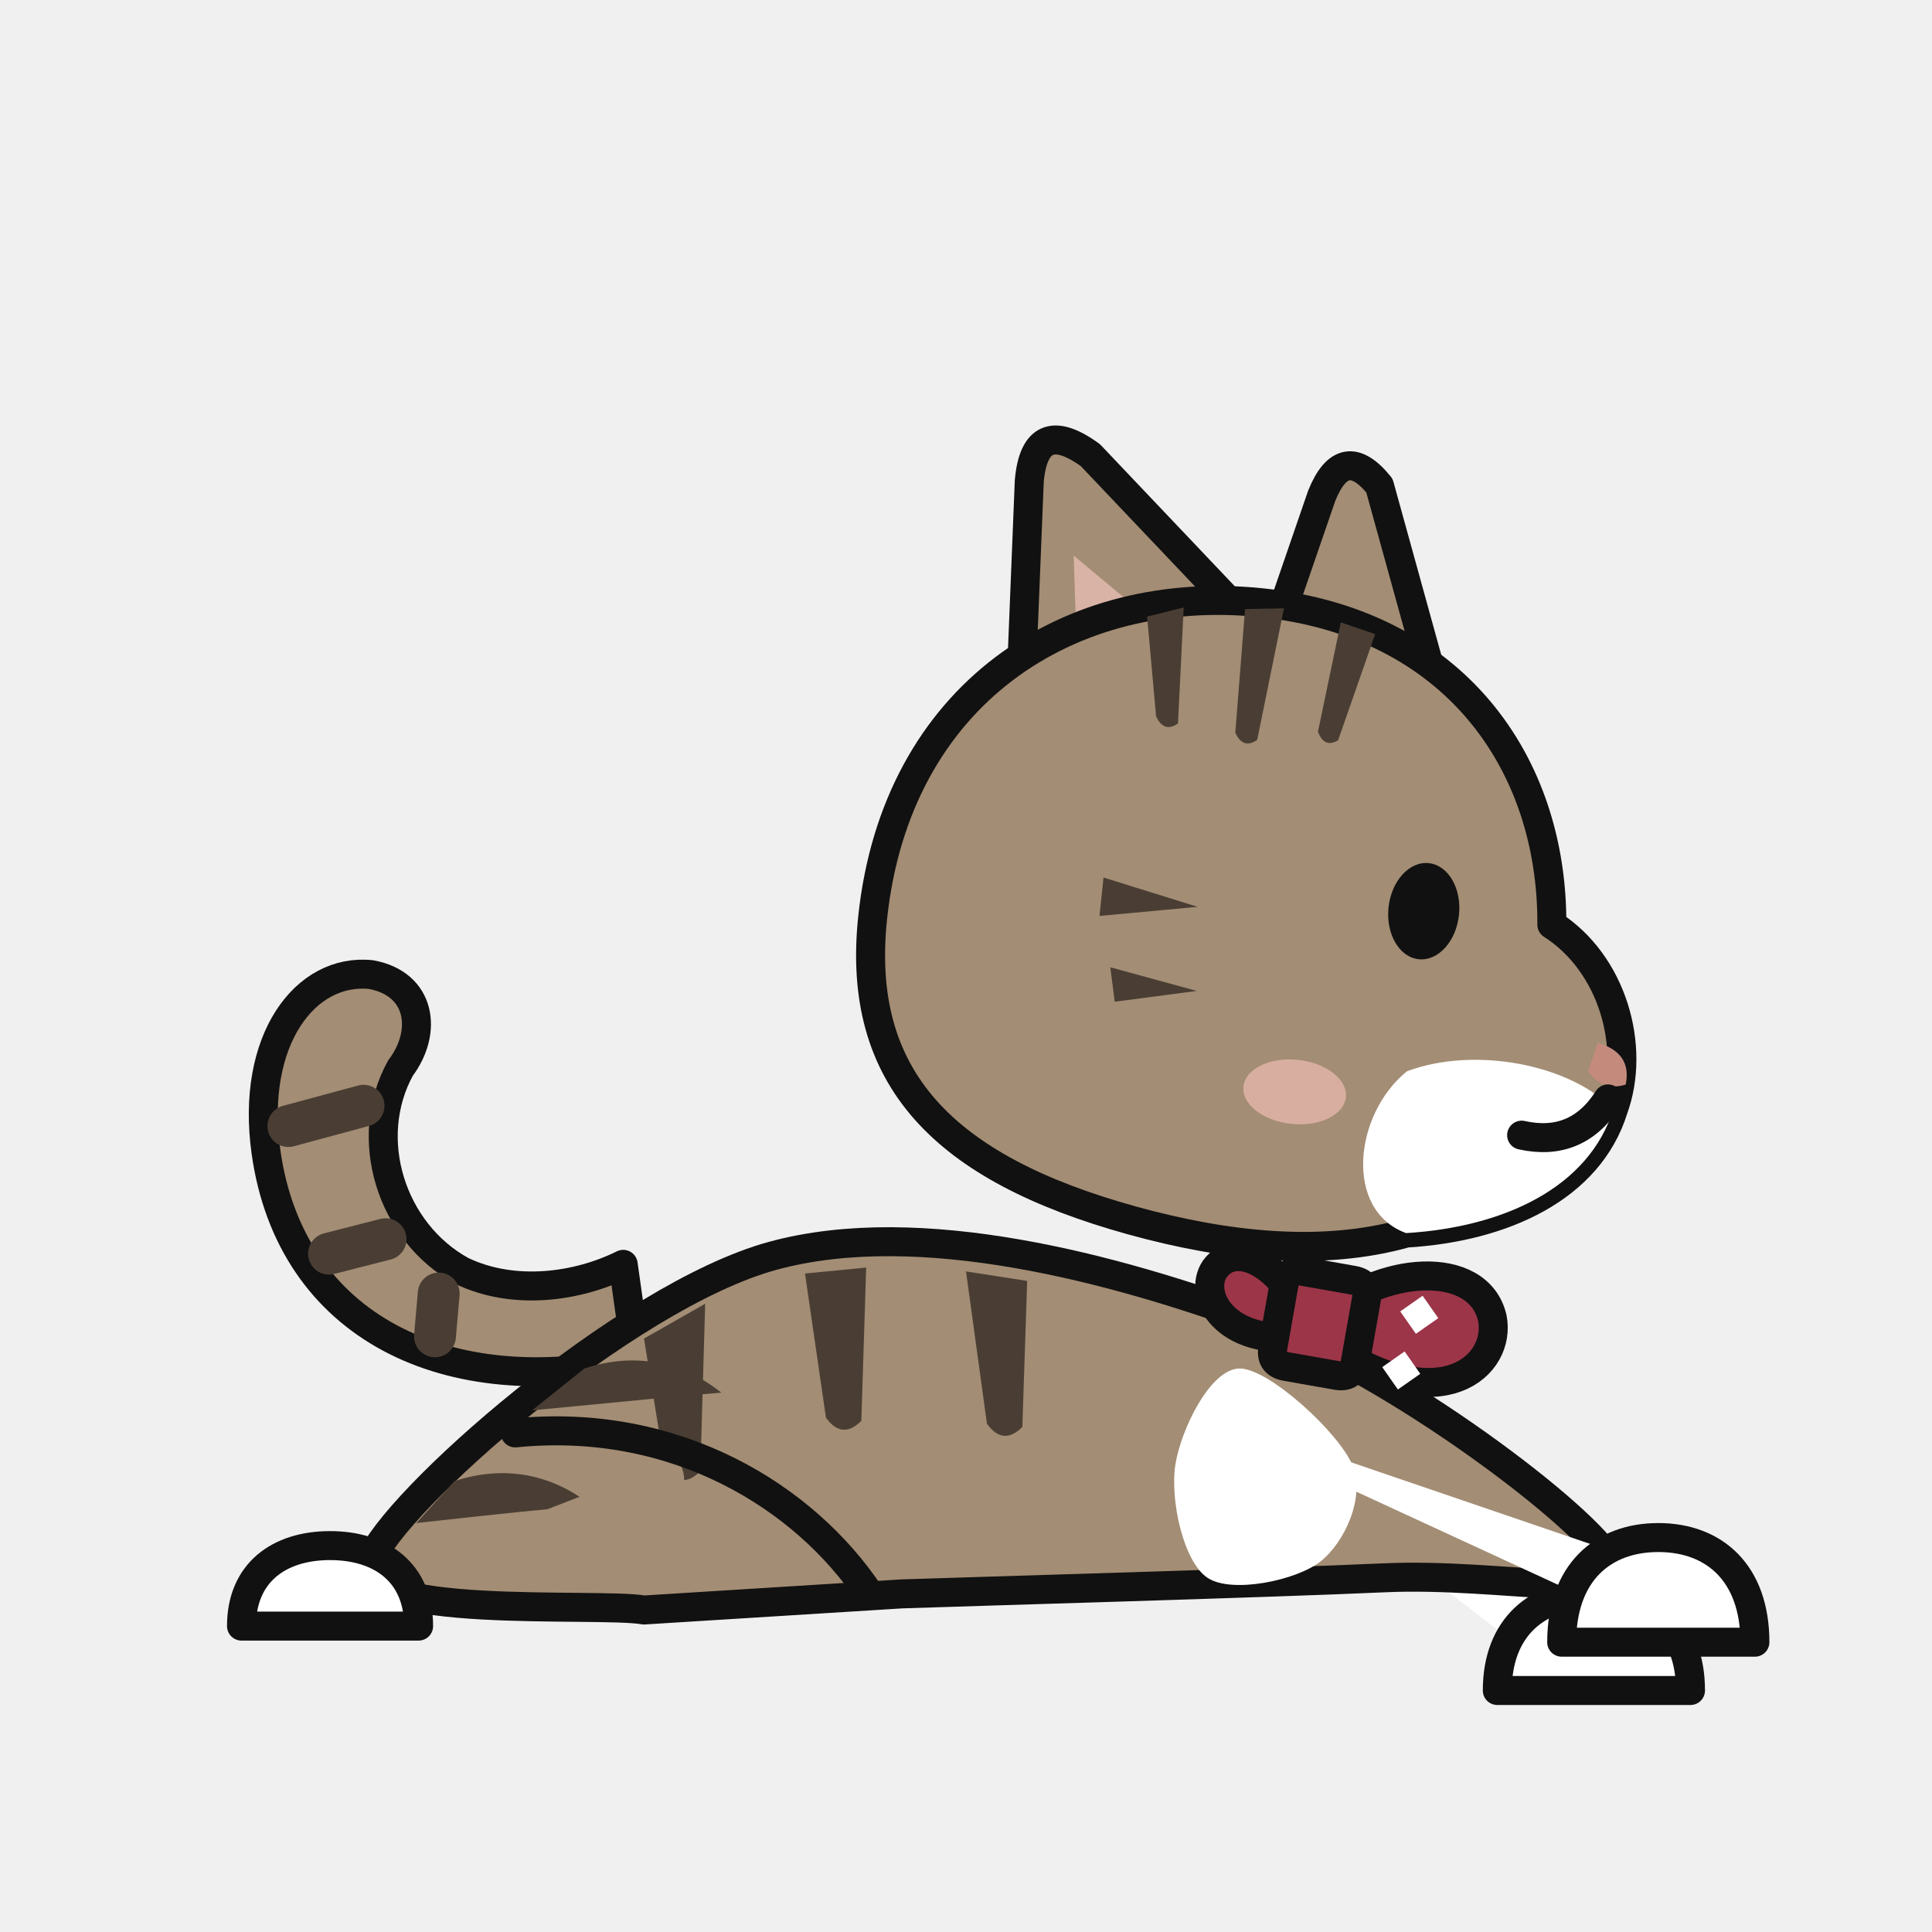
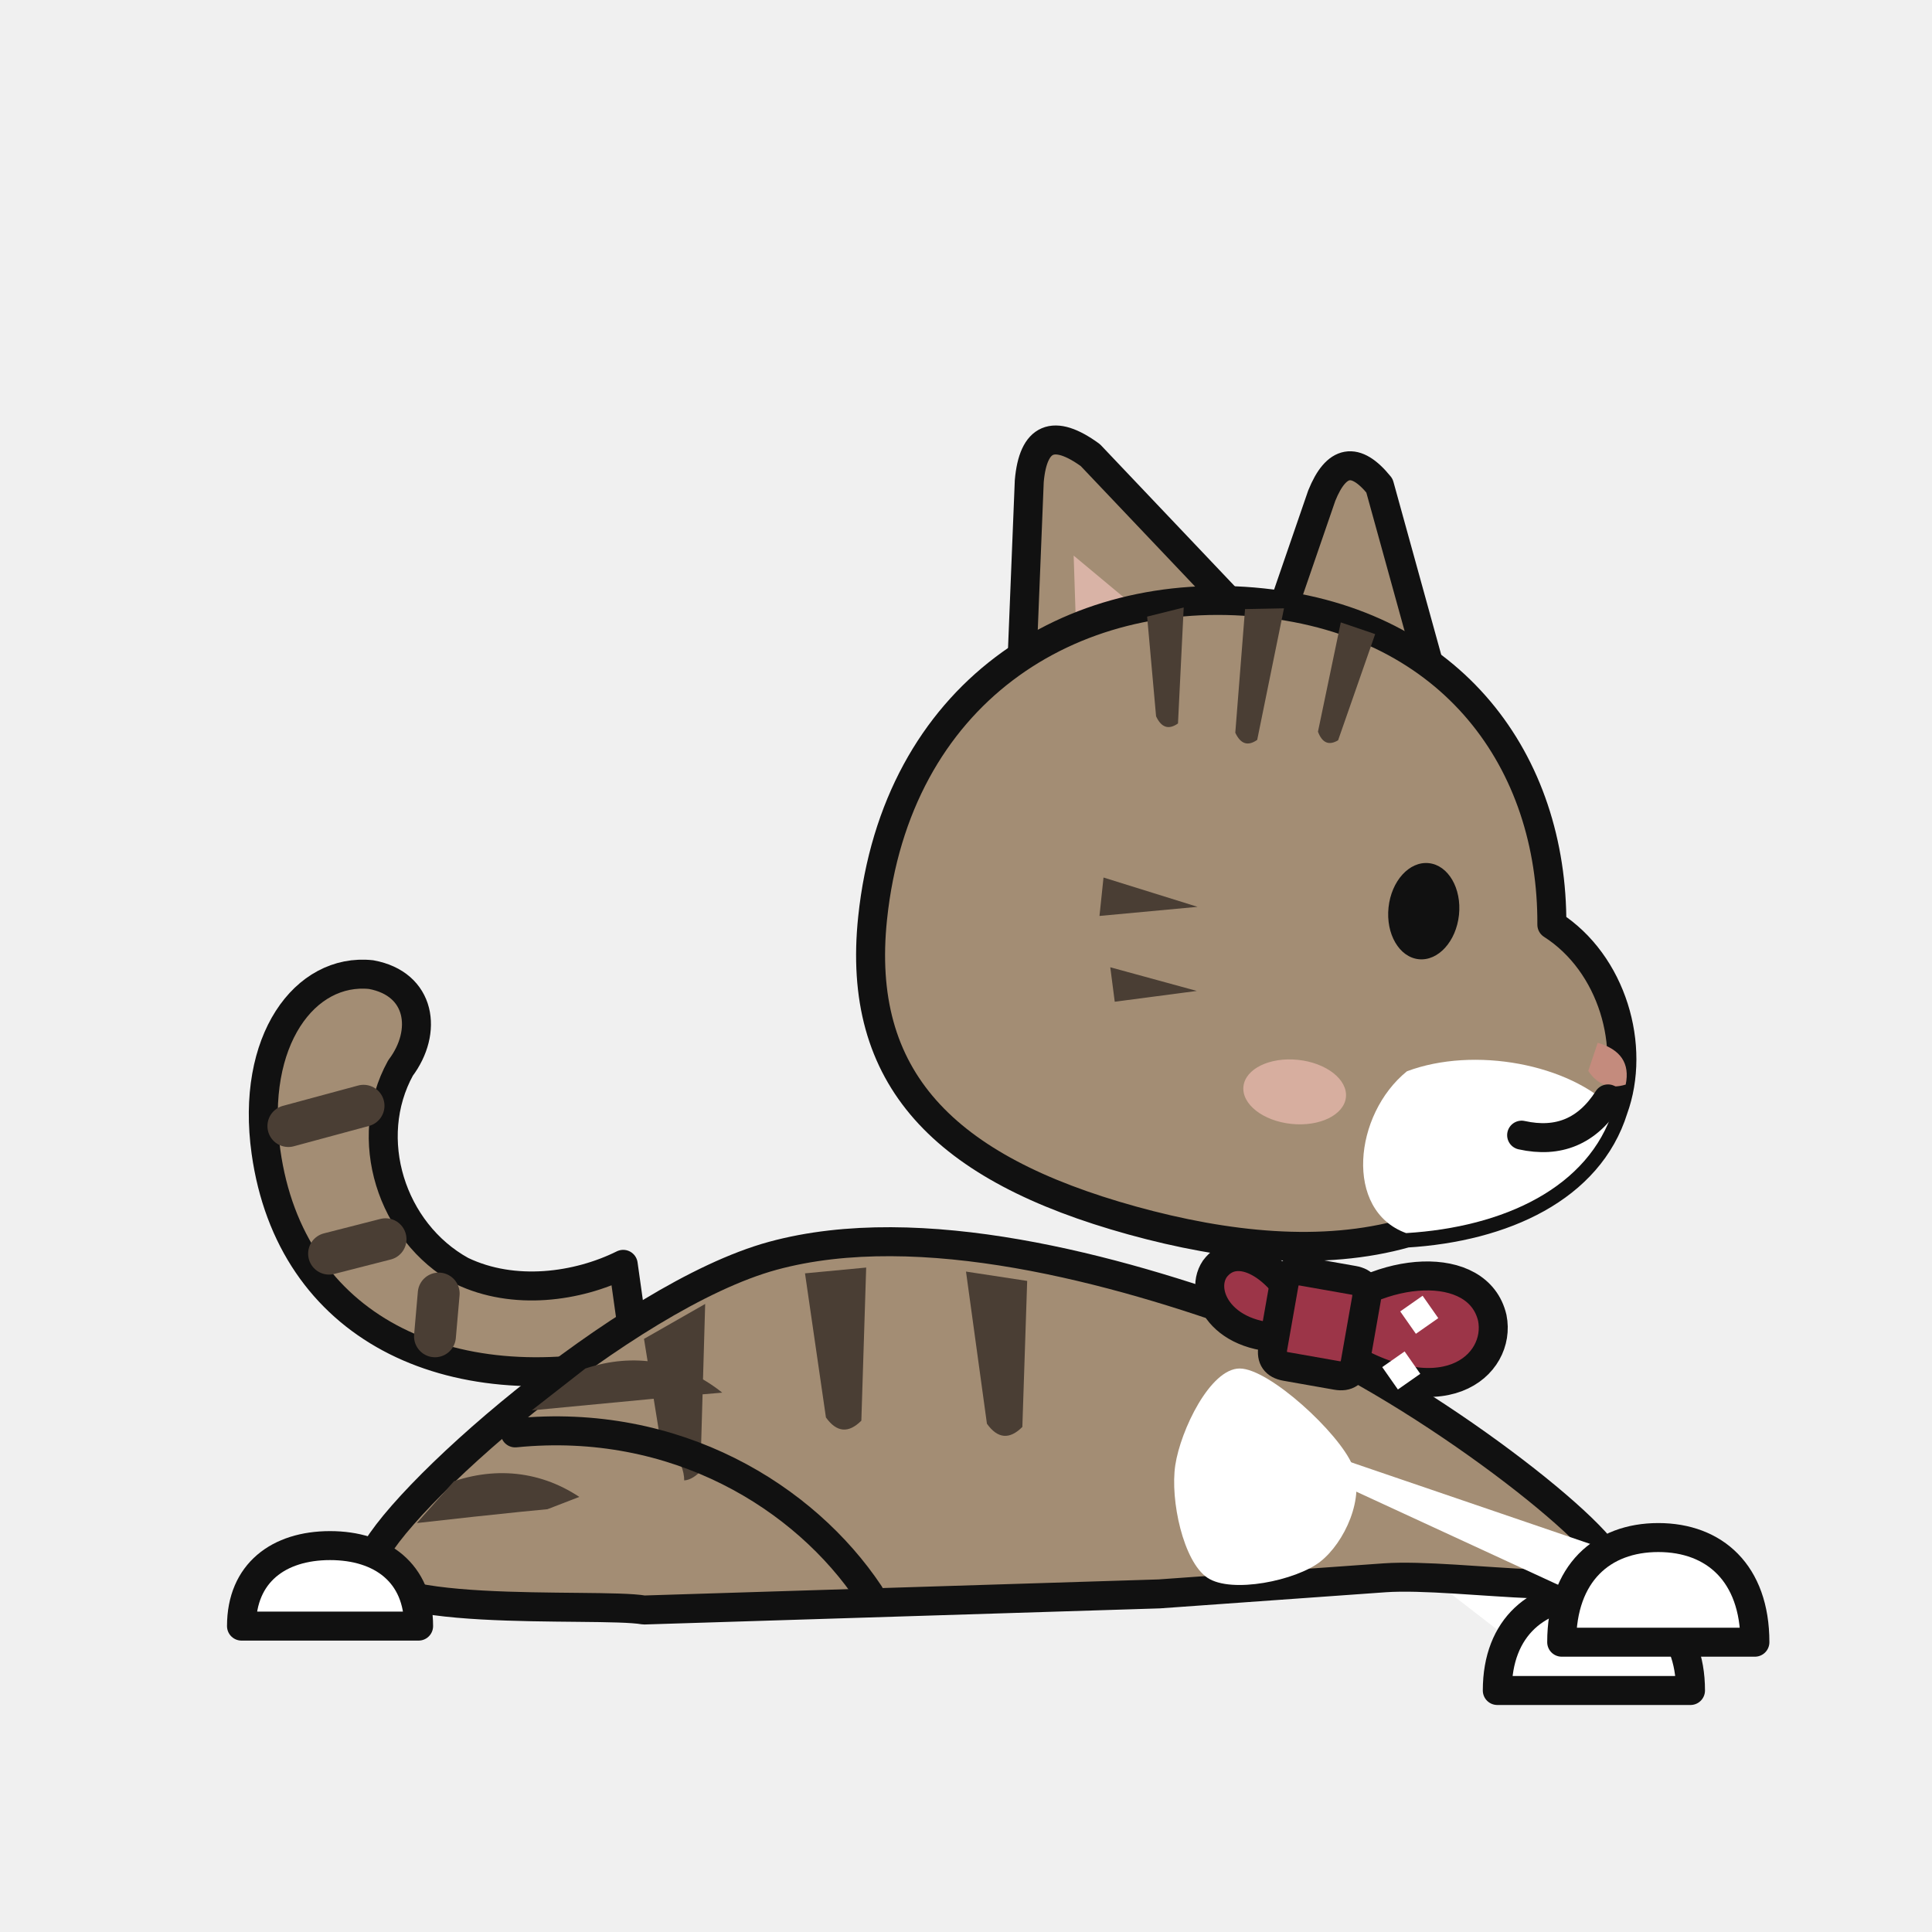
<svg xmlns="http://www.w3.org/2000/svg" viewBox="0 0 120 120" width="120" height="120">
  <g id="cat" transform="translate(60 112)">
    <g id="tail" transform="translate(-24 -24) rotate(-8)">
      <path id="tail-shape" d="M4 -3C-8 -2 -17 -8 -17 -19C-17 -26 -13 -30 -9 -29C-6 -28 -6 -25 -8 -23C-11 -19 -10 -13 -6 -10C-3 -8 1 -8 4 -9Z" fill="#A38D74" stroke="#111111" stroke-width="1.8" stroke-linejoin="round" />
      <path id="tail-stripes" d="M-7.6 -8.8L-8.2 -6.2M-10.4 -12.6L-14 -12.2M-10.6 -21L-15.4 -20.4" fill="none" stroke="#4A3E34" stroke-width="2.6" stroke-linecap="round" />
    </g>
    <g id="leg-front-far" transform="translate(20 -22)">
      <path id="leg-front-far-shaft" d="M-2 0A2 2 0 0 1 2 0A2 2 0 0 1 -2 0ZM-1.5 0L1.5 0L18 10L14 12Z" fill="#FFFFFF" />
      <path id="leg-front-far-paw" d="M13 15C13 11.04 15.52 9 19 9C22.48 9 25 11.04 25 15Z" fill="#FFFFFF" stroke="#111111" stroke-width="1.8" stroke-linejoin="round" />
    </g>
    <g id="body">
-       <path id="body-shape" d="M-20 -12C-22.83 -12.5 -38.33 -11.33 -37 -15C-35.67 -18.67 -21.17 -31.5 -12 -34C-2.83 -36.5 9.33 -33.17 18 -30C26.67 -26.83 38.67 -17.67 40 -15C41.33 -12.33 33.33 -14.33 26 -14C18.67 -13.67 1 -13.17 -4 -13Z" fill="#A38D74" stroke="#111111" stroke-width="1.8" stroke-linejoin="round" />
-       <path id="body-stripes" d="M-20 -28.86L-16.2 -31.02L-16.5 -20.62Q-17.7 -19.42 -18.7 -20.82ZM-10 -32.9L-6.2 -33.27L-6.5 -23.75Q-7.7 -22.55 -8.7 -23.95ZM0 -33.03L3.8 -32.44L3.5 -23.37Q2.3 -22.17 1.3 -23.57ZM-23.7 -27C-20.7 -28 -17.7 -27.5 -15.2 -25.5C-17.7 -25.3 -20.7 -25 -26.95 -24.4ZM-31.78 -20C-28.78 -21 -25.78 -20.5 -23.28 -18.5C-25.78 -18.3 -28.78 -18 -34.14 -17.4Z" fill="#4A3E34" />
+       <path id="body-shape" d="M-20 -12C-22.83 -12.5 -38.33 -11.33 -37 -15C-35.67 -18.67 -21.17 -31.5 -12 -34C-2.83 -36.5 9.33 -33.17 18 -30C26.67 -26.83 38.67 -17.67 40 -15C41.33 -12.33 30.67 -14.33 26 -14C21.33 -13.67 14.33 -13.17 12 -13Z" fill="#A38D74" stroke="#111111" stroke-width="1.8" stroke-linejoin="round" />
+       <path id="body-stripes" d="M-20 -28.84L-16.2 -31.01L-16.5 -20.6Q-17.7 -19.4 -18.7 -20.8ZM-10 -32.91L-6.2 -33.27L-6.5 -23.76Q-7.7 -22.56 -8.7 -23.96ZM0 -33.02L3.8 -32.44L3.5 -23.37Q2.3 -22.17 1.3 -23.57ZM-23.64 -27C-20.64 -28 -17.64 -27.5 -15.14 -25.5C-17.64 -25.3 -20.64 -25 -26.97 -24.4ZM-31.8 -20C-28.8 -21 -25.8 -20.5 -23.3 -18.5C-25.8 -18.3 -28.8 -18 -34.11 -17.4Z" fill="#4A3E34" />
      <path id="chest" d="M17 -27C18.83 -27 23.17 -23 24 -21C24.83 -19 23.5 -16.17 22 -15C20.5 -13.83 16.5 -13 15 -14C13.5 -15 12.67 -18.83 13 -21C13.33 -23.17 15.17 -27 17 -27Z" fill="#FFFFFF" />
    </g>
    <g id="leg-hind-near" transform="translate(-20 -20)">
      <path id="leg-hind-near-shaft" d="M-2.5 0A2.5 2.5 0 0 1 2.5 0A2.5 2.5 0 0 1 -2.5 0ZM-1.5 0L1.5 0L-13 6L-17 6Z" fill="#A38D74" />
      <path id="haunch-line" d="M14 7C10 1 2 -4 -8 -3" fill="none" stroke="#111111" stroke-width="1.8" stroke-linecap="round" />
      <path id="leg-hind-near-paw" d="M-25 9C-25 5.7 -22.69 4 -19.5 4C-16.31 4 -14 5.7 -14 9Z" fill="#FFFFFF" stroke="#111111" stroke-width="1.8" stroke-linejoin="round" />
    </g>
    <g id="leg-front-near" transform="translate(20 -22)">
      <path id="leg-front-near-shaft" d="M-2 0A2 2 0 0 1 2 0A2 2 0 0 1 -2 0ZM-1.5 0L1.5 0L22 7L18 9Z" fill="#FFFFFF" />
      <path id="leg-front-near-paw" d="M17 12C17 7.71 19.52 5.5 23 5.5C26.48 5.5 29 7.71 29 12Z" fill="#FFFFFF" stroke="#111111" stroke-width="1.8" stroke-linejoin="round" />
    </g>
    <g id="head" transform="translate(12 -33) rotate(6)">
      <g id="ear-right" transform="translate(8 -38)">
        <path id="ear-right-shape" d="M-6 2L-3 -11Q-2 -14.5 0.5 -12L6 2Z" fill="#A38D74" stroke="#111111" stroke-width="1.8" stroke-linejoin="round" />
      </g>
      <g id="ear-left" transform="translate(-4 -37) rotate(-15)">
        <path id="ear-left-shape" d="M-9 2L-6 -13Q-5 -17 -2 -14L9 2Z" fill="#A38D74" stroke="#111111" stroke-width="1.8" stroke-linejoin="round" />
        <path id="ear-left-inner" d="M-5 0L-4 -8L3 0Z" fill="#D9B3A6" />
      </g>
      <path id="head-shape" d="M-20 -20C-20 -34 -10 -42 2 -42C14 -42 21 -34 22 -24C26 -22 28 -17 27 -13C26 -8 21 -5 15 -4C10 -2 4 -2 -2 -3C-14 -5 -20 -10 -20 -20Z" fill="#A38D74" stroke="#111111" stroke-width="1.8" stroke-linejoin="round" />
      <path id="head-stripes" d="M1 -41.5L3.4 -41.8L2.6 -33.5Q1.8 -32.8 1.2 -33.8ZM-5 -40.4L-2.8 -41.2L-2.4 -34Q-3.2 -33.3 -3.8 -34.3ZM7 -41.3L9.2 -40.8L7.6 -34Q6.8 -33.4 6.3 -34.4ZM-6 -24L0 -22.8L-6 -21.6ZM-5 -18.5L0.5 -17.6L-4.5 -16.4Z" fill="#4A3E34" />
      <path id="muzzle" d="M14 -14C18 -16 24 -15.5 27 -13C26 -8 21 -5 15 -4C11 -5 11 -11 14 -14Z" fill="#FFFFFF" />
      <path id="cheeks" d="M4 -12a3.2 2 0 1 0 6.4 0a3.2 2 0 1 0 -6.4 0Z" fill="#D7AE9F" />
      <g id="eyes-open" transform="translate(14 -24)">
        <path d="M-2.2 0a2.2 3 0 1 0 4.4 0a2.2 3 0 1 0 -4.4 0Z" fill="#111111" />
      </g>
      <g id="eyes-closed" transform="translate(14 -24)" opacity="0">
        <path d="M-3 -0.5Q0 2.5 3 -0.5" fill="none" stroke="#111111" stroke-width="1.8" stroke-linecap="round" />
      </g>
      <g id="eyes-happy" transform="translate(14 -24)" opacity="0">
        <path d="M-3 1Q0 -2.5 3 1" fill="none" stroke="#111111" stroke-width="1.8" stroke-linecap="round" />
      </g>
      <path id="nose" d="M25.6 -17Q27.8 -16.6 27.6 -14.6Q26.2 -14 25.2 -15.2Z" fill="#C48B7D" />
      <path id="mouth" d="M26.6 -13.6Q25 -10.4 21.5 -10.8" fill="none" stroke="#111111" stroke-width="1.8" stroke-linecap="round" />
    </g>
    <g id="bow" transform="translate(22 -30) rotate(10)">
      <path id="bow-loops" d="M0 0C3 -4 9 -5.5 10.5 -2C11.6 0.8 8.5 4.8 1 1.5ZM-1 0C-3 -3 -6 -4 -7 -2C-7.8 -0.2 -5.5 2.6 -1 1.2Z" fill="#9C3548" stroke="#111111" stroke-width="1.8" stroke-linejoin="round" />
      <path id="bow-pattern" d="M6 -2.6l1.2 1.2l-1.2 1.2l-1.2 -1.2ZM5.5 1l1.2 1.2l-1.2 1.2l-1.2 -1.2Z" fill="#FFFFFF" />
      <path id="bow-knot" d="M-1.6 -2.8H1.6Q2.6 -2.8 2.6 -1.8V2.2Q2.6 3.2 1.6 3.2H-1.6Q-2.6 3.2 -2.6 2.2V-1.8Q-2.6 -2.8 -1.6 -2.8Z" fill="#9C3548" stroke="#111111" stroke-width="1.8" stroke-linejoin="round" />
    </g>
  </g>
</svg>
